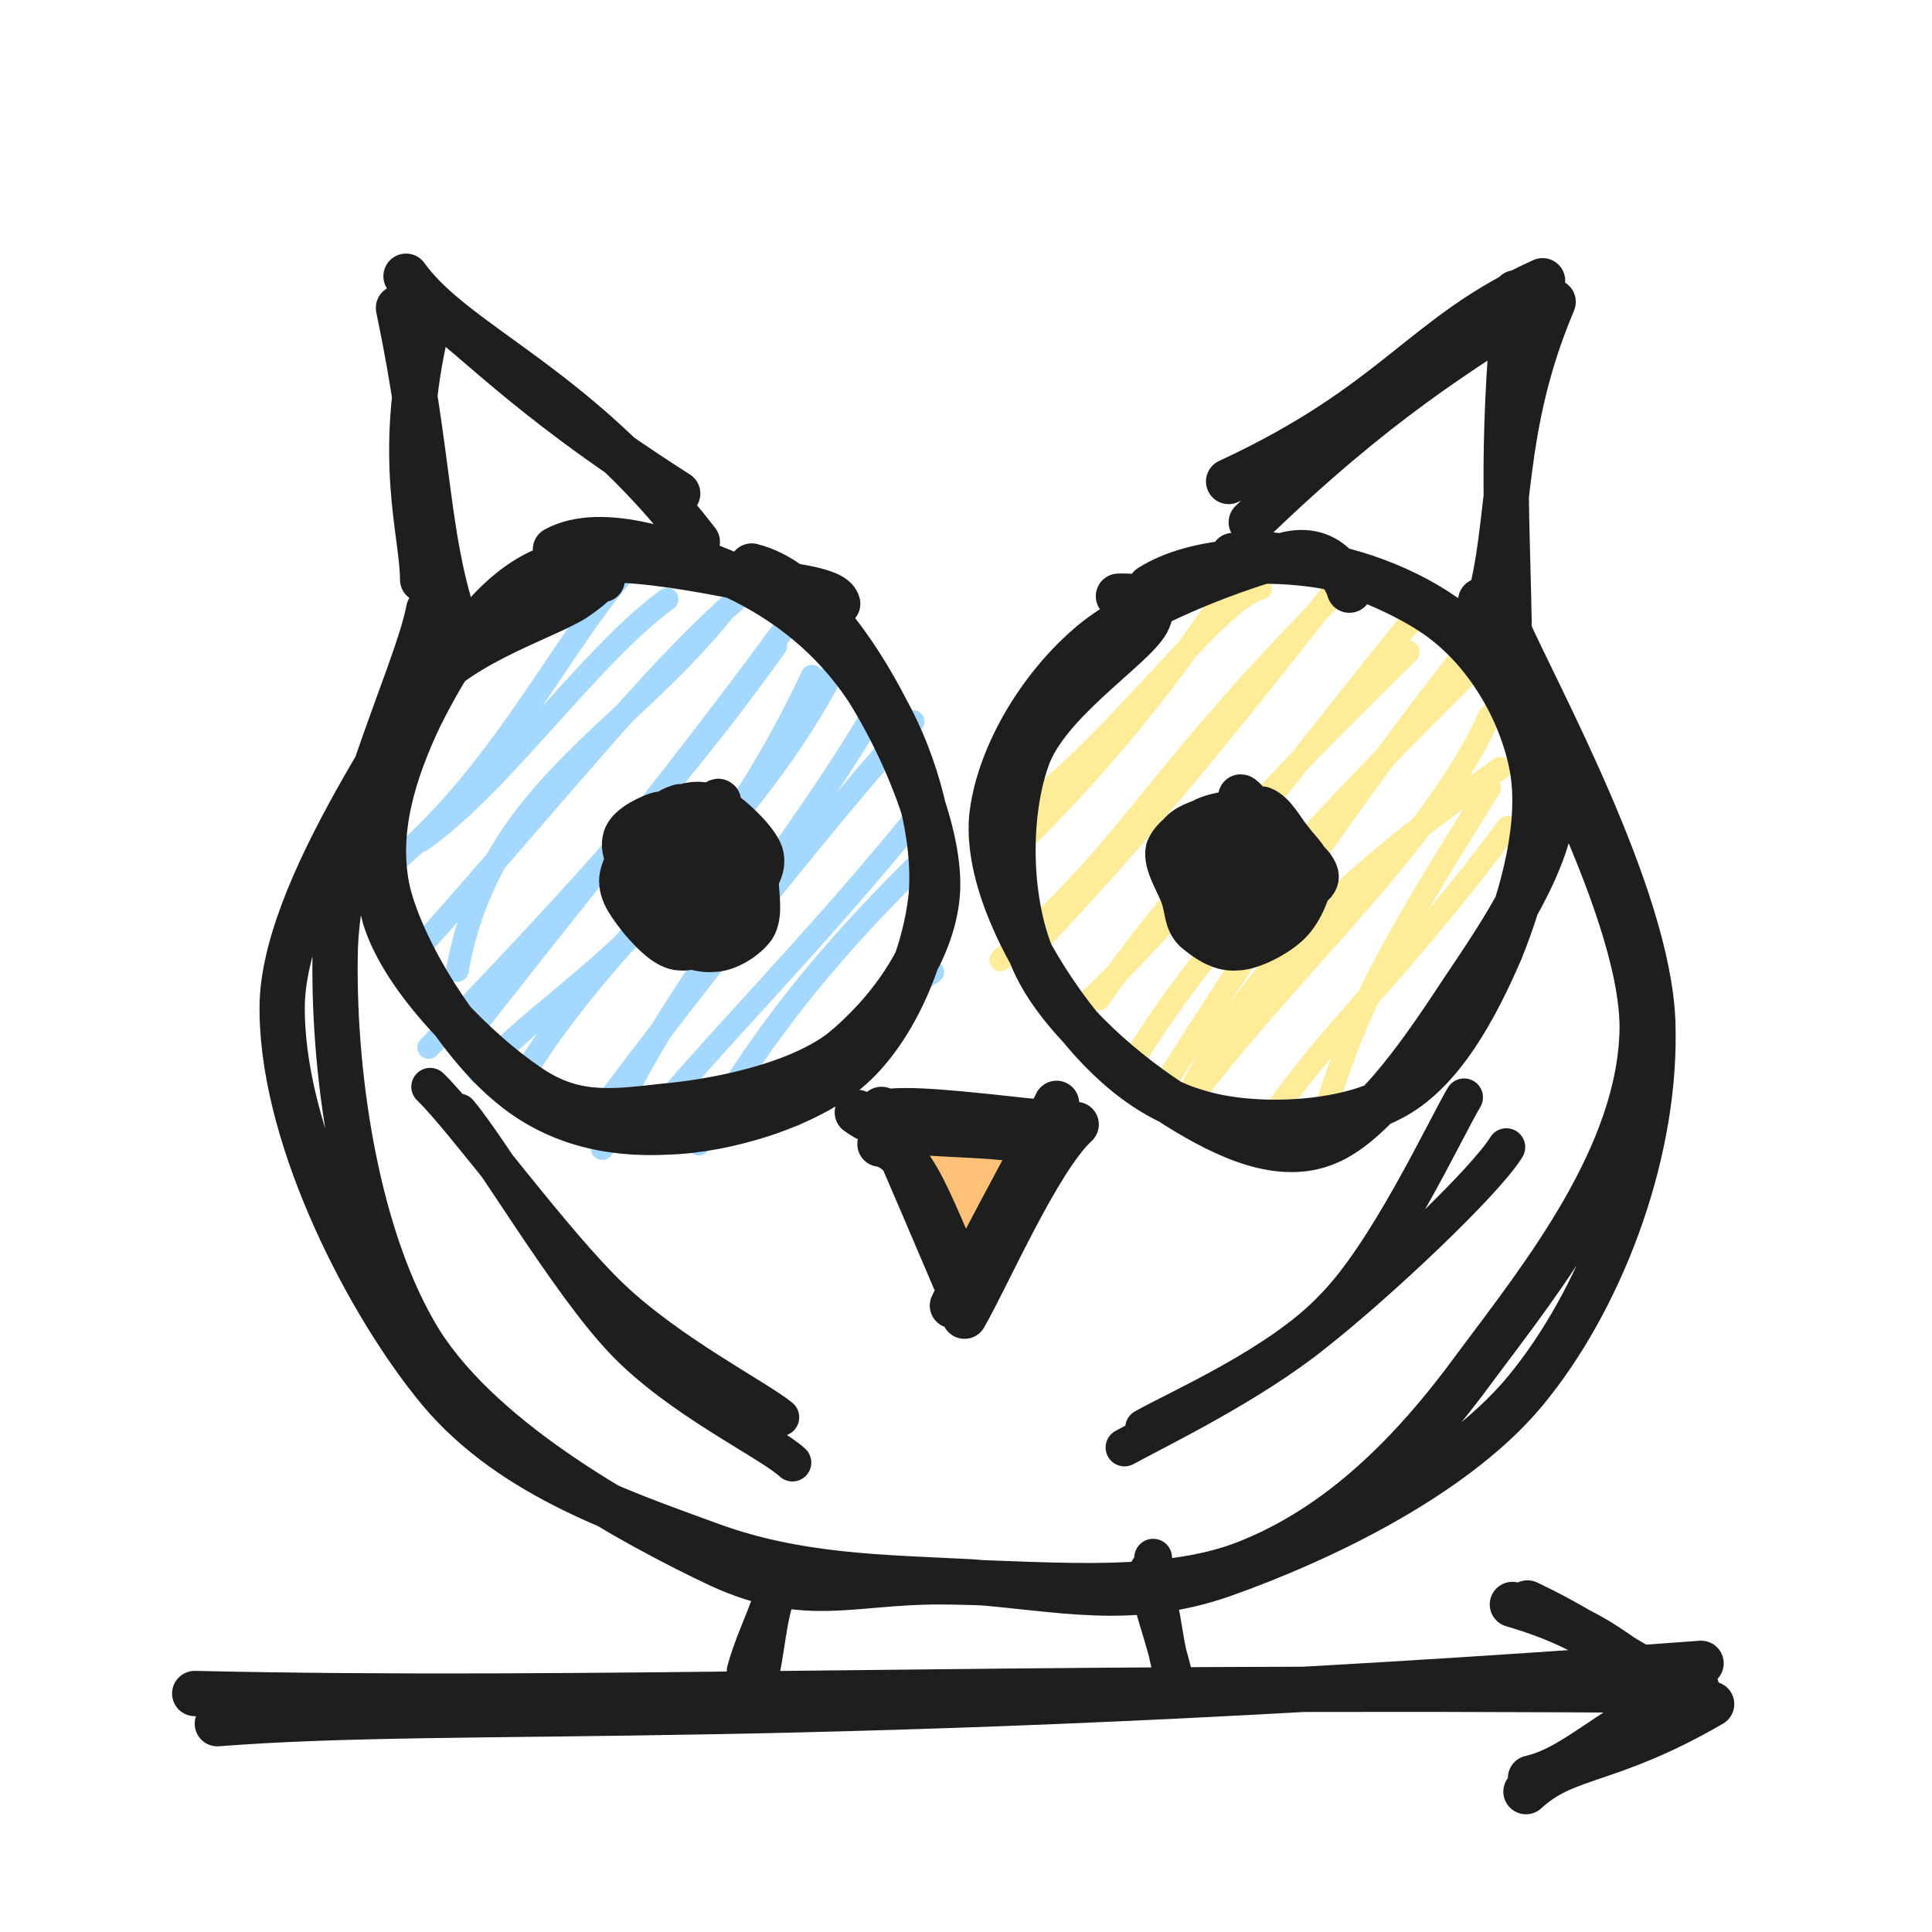
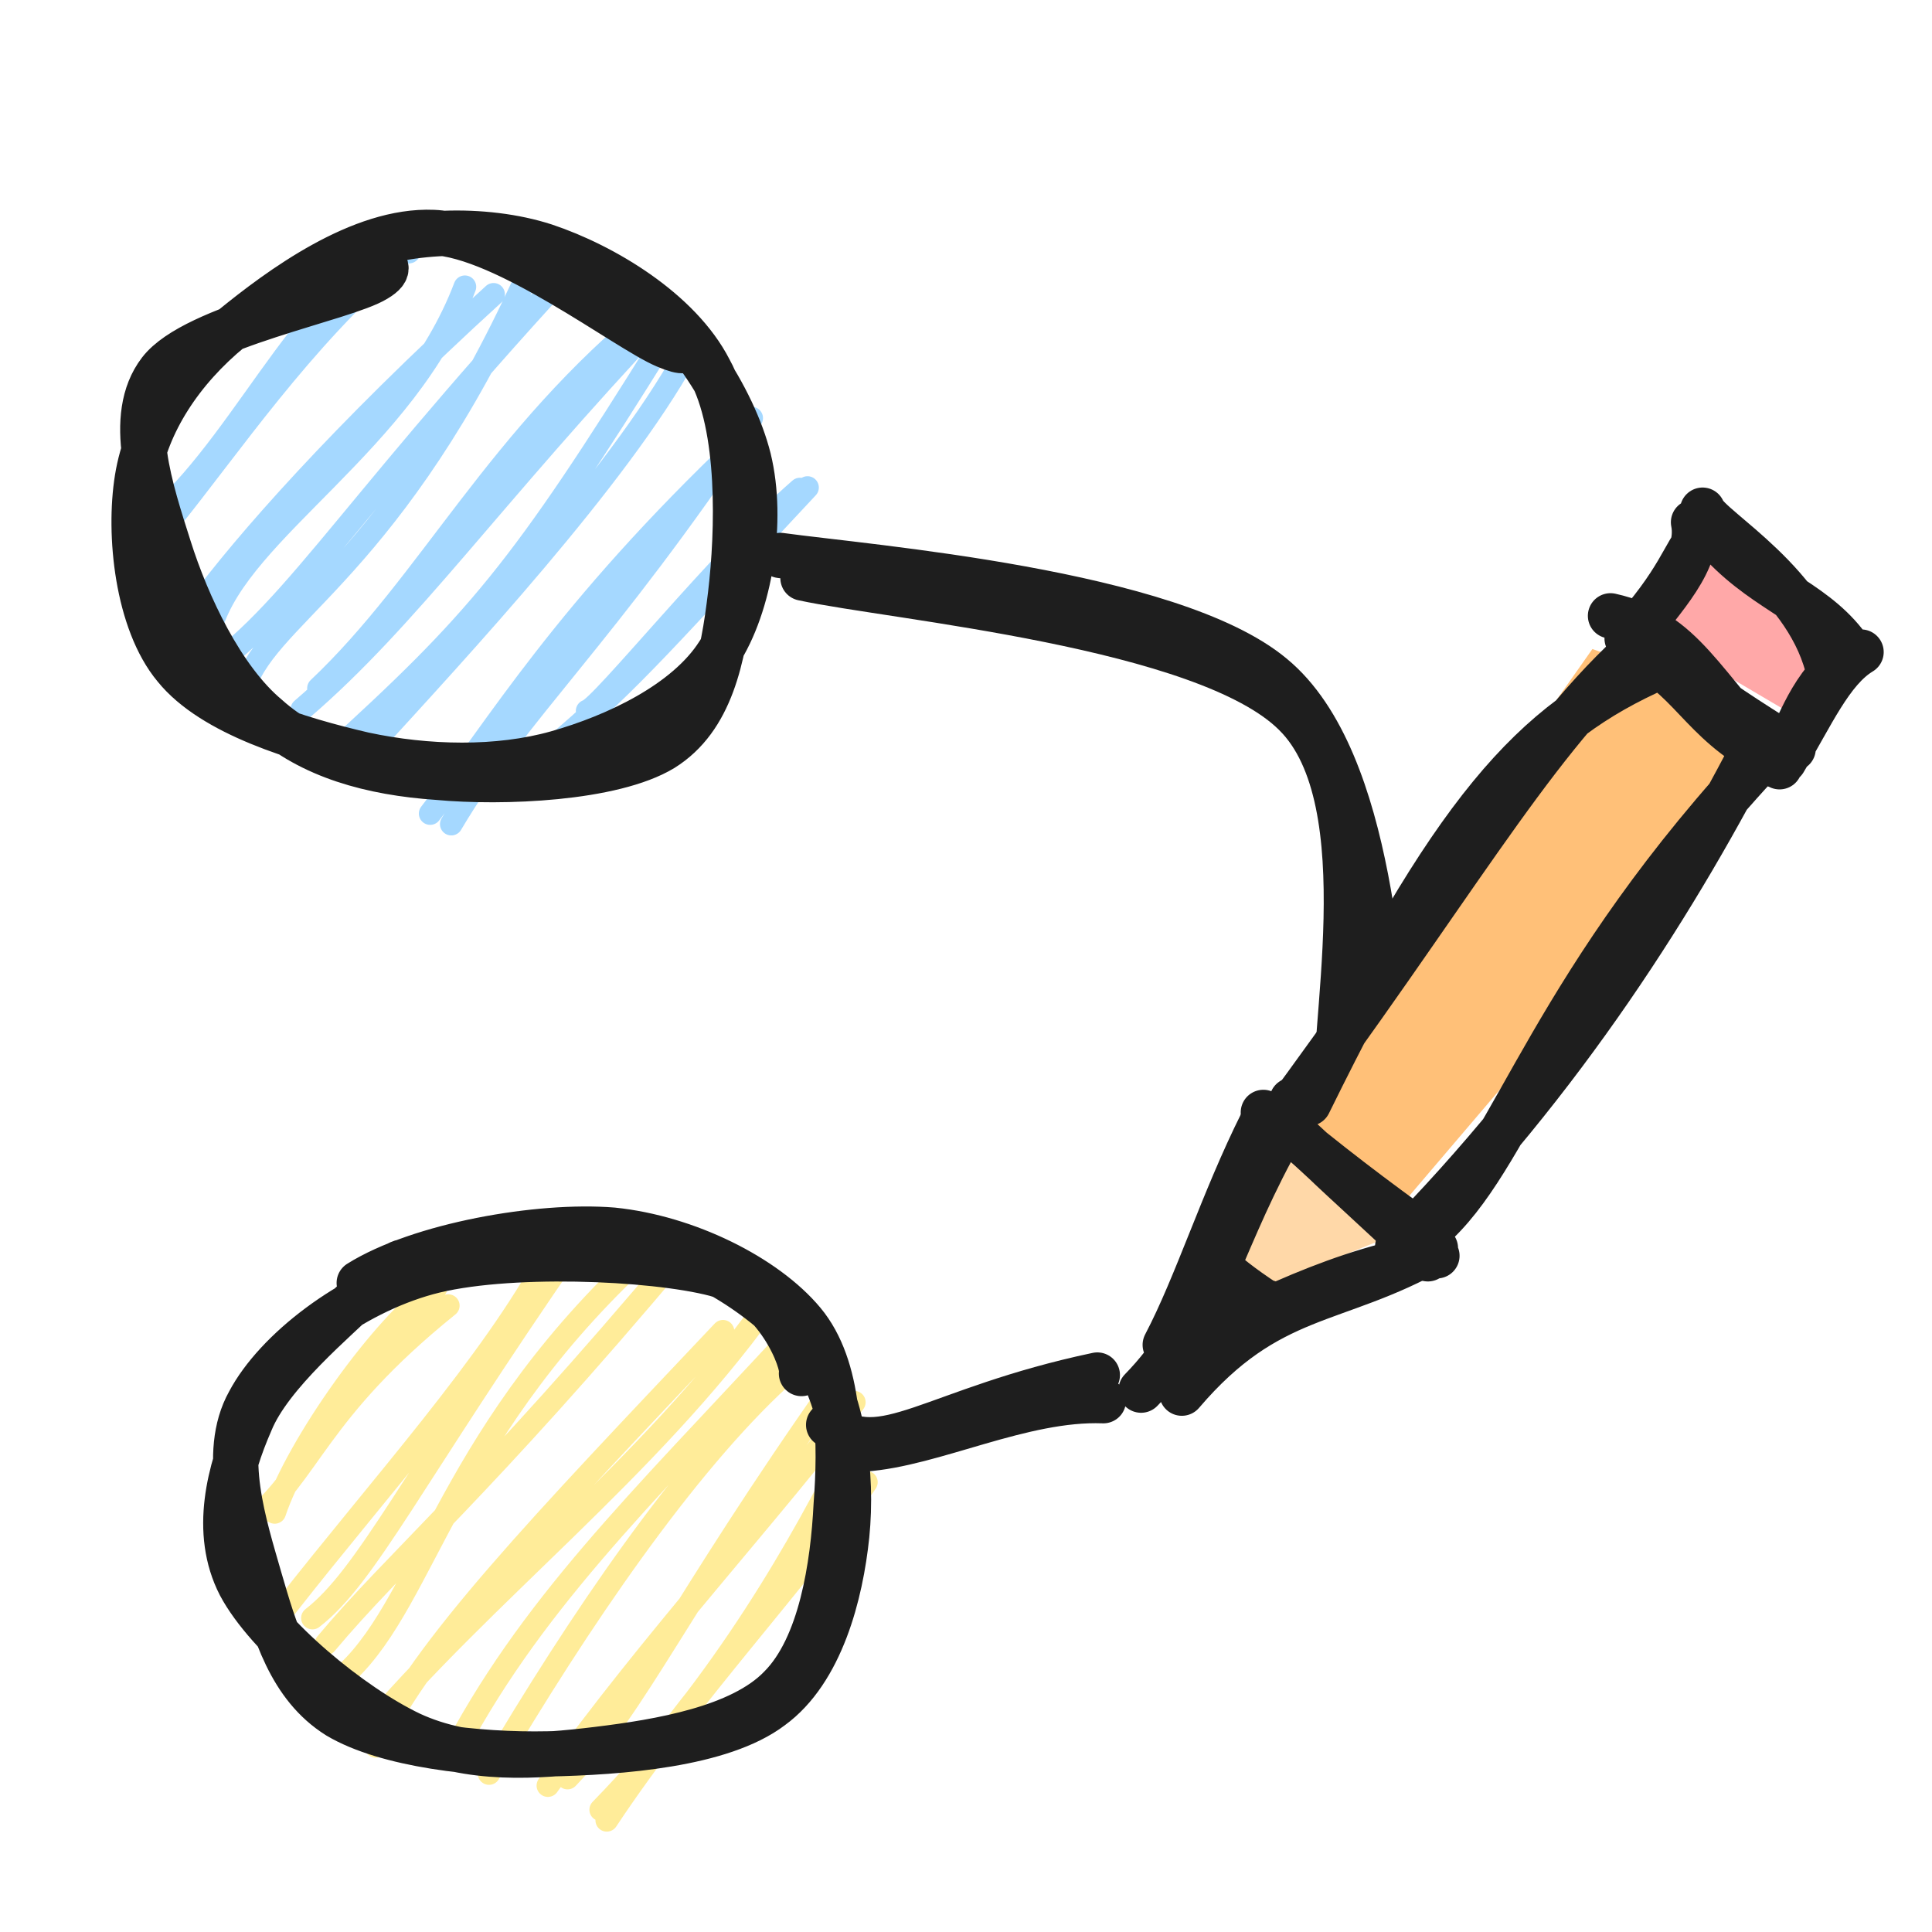
<svg xmlns="http://www.w3.org/2000/svg" viewBox="0 0 128 128" width="128" height="128">
  <style>@media (prefers-color-scheme: dark){.ink{stroke:#e9ecef}}</style>
-   <path d="M28 38.4 C28 35.3, 26.2 30.4, 28.3 21.6 M30.1 41.1 C28.2 35.3, 28.5 30.4, 26.4 20.4 M26.9 18.3 C30.2 22.9, 38.2 25.5, 46.2 35.9 M27.3 19.4 C31.3 22, 34.1 25.8, 44.9 32.7" stroke="#1e1e1e" stroke-width="3" fill="none" stroke-linecap="round" stroke-linejoin="round" class="ink" />
-   <path d="M100 42.6 C99.9 34.1, 99.4 30.7, 100.4 19.4 M98.6 40.1 C100.2 34.6, 99.3 28.5, 102.9 20 M102.2 18.6 C94.2 22.2, 92.6 26.7, 81.4 31.9 M102.3 19.7 C96.5 23.4, 91.2 26.6, 82.9 34.6" stroke="#1e1e1e" stroke-width="3" fill="none" stroke-linecap="round" stroke-linejoin="round" class="ink" />
-   <path d="M27.5 47.8 C27.5 47.8, 27.5 47.8, 27.5 47.8 M27.5 47.8 C27.5 47.8, 27.5 47.8, 27.5 47.8 M27.9 55.7 C33.2 52, 39.1 43.4, 44.2 39.7 M25.8 57.4 C33 51.5, 37.1 42.8, 41.3 38 M30.3 64.3 C32.4 52.5, 41.3 48.8, 48 40.4 M27.7 62.9 C36.9 52.6, 43.2 44.6, 48.7 39.8 M28.4 69.4 C42.1 55.3, 47.3 48.5, 51.4 42.8 M31.7 67.7 C38.8 58.6, 44.9 51.3, 52 41.6 M31.8 71.1 C36.7 65.4, 45.7 62, 53.8 44.8 M34.4 71.7 C40.1 62, 49.9 55.2, 55.5 43.9 M39.9 76.1 C43 67.4, 52.1 57, 57.6 47.7 M39.1 74.5 C46.4 64.7, 55.5 53.3, 60.5 47.8 M46.3 75.8 C48.9 71.3, 52.7 65.1, 61.5 56.6 M43 74.3 C48.1 68.2, 54 62.4, 60.9 53.9 M52.6 73.9 C52.5 71, 54.8 69.1, 61.8 64.4 M51.9 72.4 C54.4 70.8, 56.2 67.4, 61.3 64" stroke="#a5d8ff" stroke-width="1.5" fill="none" stroke-linecap="round" stroke-linejoin="round" />
-   <path d="M49.8 37.5 C53.5 38.4, 56.8 43.3, 58.7 47 C60.7 50.6, 62 55.4, 61.7 59.3 C61.3 63.3, 59.3 68.1, 56.4 70.7 C53.5 73.3, 48 74.9, 44.2 75 C40.4 75.2, 36.7 74.4, 33.6 71.7 C30.5 69.1, 26.7 63.2, 25.7 59.1 C24.8 55.1, 26.1 51.1, 27.8 47.5 C29.6 43.9, 32.5 39, 36.5 37.6 C40.5 36.1, 48.6 38.3, 51.7 38.7 C54.9 39.1, 55.4 39.6, 55.5 40 M36.8 36.4 C39.9 34.7, 45.2 36.7, 48.7 38.2 C52.1 39.8, 55.2 42.2, 57.5 45.7 C59.7 49.2, 62.4 55.2, 62.1 59.2 C61.8 63.2, 58.7 67.3, 55.7 69.7 C52.6 72, 47.3 73, 43.9 73.3 C40.4 73.7, 37.9 74, 34.9 71.9 C31.8 69.8, 26.8 65, 25.5 60.8 C24.3 56.5, 25.5 50, 27.5 46.4 C29.6 42.9, 35.9 41, 38 39.7 C40.1 38.3, 39.5 38.1, 39.9 38.4" stroke="#1e1e1e" stroke-width="3" fill="none" stroke-linecap="round" stroke-linejoin="round" class="ink" />
-   <path d="M72.1 42.8 C72.1 42.8, 72.1 42.8, 72.1 42.8 M72.1 42.8 C72.1 42.8, 72.1 42.8, 72.1 42.8 M64.9 55.5 C72.1 52, 80.2 39.8, 83.5 39 M66.1 57.3 C70.9 52.8, 76.6 46.5, 81.9 38.3 M66.3 63.6 C75.3 55.8, 75.8 52, 89.5 38.3 M68.5 62.7 C74.5 56.4, 80.6 49.2, 89.4 37.8 M72.8 66.2 C79.1 56.9, 89.2 47.3, 93.3 43.2 M70.4 67.9 C78.9 60.3, 84.9 51.7, 93.7 40.9 M76.7 72.5 C82 64.4, 86.3 57, 97.3 42.9 M75.5 69.6 C80.2 62.2, 86.9 54.9, 98.6 43.3 M78.5 73 C83.4 62.9, 91.2 56.7, 99.4 50.9 M78.3 73.6 C85.5 63.9, 94.7 56.2, 98.7 47.4 M87.6 74.1 C89.9 67.2, 90.6 65.1, 98.7 52.2 M84.4 73.8 C87.8 68.7, 92.8 64.3, 99.9 54.8" stroke="#ffec99" stroke-width="1.5" fill="none" stroke-linecap="round" stroke-linejoin="round" />
-   <path d="M81.7 36.8 C85.4 36.2, 91.9 38.5, 95.2 40.8 C98.5 43.1, 100.8 47.1, 101.5 50.8 C102.2 54.5, 100.9 59.3, 99.4 63 C97.8 66.7, 95.5 71.1, 92.1 72.8 C88.7 74.6, 82.7 74.8, 79.1 73.6 C75.4 72.5, 72.3 69.3, 70.1 66.1 C67.8 62.8, 65.4 58.1, 65.7 54.2 C66.1 50.3, 68.7 45.8, 72 42.9 C75.2 40, 82.5 37.4, 85.4 36.7 C88.3 36.1, 89.3 38.7, 89.4 39.1 M76.2 38.9 C79.2 37, 84.1 36.9, 87.7 37.5 C91.3 38.2, 95.3 40, 97.8 42.6 C100.4 45.2, 103 49.4, 102.9 53.2 C102.7 57, 99.5 61.8, 97 65.5 C94.5 69.3, 91.1 74.4, 87.9 75.7 C84.8 77, 81.2 75.3, 78 73.3 C74.8 71.3, 70.2 67.5, 68.5 63.7 C66.8 59.9, 66.7 54.2, 68 50.4 C69.2 46.6, 75 43, 76 41.2 C77 39.3, 74.3 39.5, 74.1 39.5" stroke="#1e1e1e" stroke-width="3" fill="none" stroke-linecap="round" stroke-linejoin="round" class="ink" />
-   <path d="M45.2 53.9 C46.1 53.6, 47.6 53.1, 48.3 53.5 C49 53.9, 49.3 55.2, 49.5 56.1 C49.8 57, 50 57.9, 49.8 58.9 C49.6 59.9, 49.2 61.6, 48.5 62.3 C47.7 62.9, 46.5 63.1, 45.5 62.8 C44.5 62.6, 43.3 61.6, 42.7 60.8 C42.1 60, 42 59.2, 41.9 58.2 C41.8 57.2, 41.5 55.6, 42.2 54.8 C42.9 54.1, 45.5 54, 46.1 53.8 C46.6 53.6, 45.5 53.7, 45.4 53.6 M46.9 53.9 C47.8 54.1, 49.9 54.6, 50.4 55.3 C50.9 55.9, 49.8 56.8, 49.7 57.9 C49.5 59, 50.1 61.3, 49.7 62 C49.3 62.7, 48.1 62.5, 47.1 62.3 C46.2 62.1, 44.8 61.4, 44.1 61 C43.3 60.5, 42.9 60.2, 42.6 59.5 C42.3 58.8, 42 57.7, 42.2 56.8 C42.5 55.9, 43 54.8, 43.8 54.3 C44.7 53.8, 46.8 53.8, 47.5 53.7 C48.1 53.6, 47.5 53.3, 47.6 53.6" stroke="none" stroke-width="0" fill="#1e1e1e" stroke-linecap="round" stroke-linejoin="round" />
-   <path d="M45.2 53.5 C45.9 53.2, 46.8 53.2, 47.7 53.7 C48.5 54.2, 50.1 55.7, 50.4 56.6 C50.7 57.6, 49.9 58.4, 49.5 59.2 C49.2 59.9, 48.9 60.7, 48.1 61.3 C47.4 61.9, 46.1 62.9, 45.1 62.8 C44.2 62.8, 43.2 61.7, 42.5 60.9 C41.9 60.1, 41.1 59.2, 41.2 58.2 C41.3 57.2, 42.5 55.7, 43.1 54.9 C43.7 54.1, 44.5 53.6, 44.9 53.5 C45.3 53.3, 45.2 53.7, 45.3 53.8 M47.3 53.5 C48 53.8, 49.2 55, 49.6 55.8 C50.1 56.6, 50 57.4, 50.1 58.4 C50.1 59.3, 50.4 60.6, 49.9 61.4 C49.4 62.1, 48.2 62.9, 47.2 62.9 C46.1 63, 44.3 62.2, 43.6 61.6 C42.8 60.9, 43 59.9, 42.6 58.9 C42.2 57.9, 41.2 56.6, 41.4 55.7 C41.5 54.9, 42.7 54.3, 43.5 54 C44.4 53.7, 45.9 54.2, 46.6 54 C47.3 53.9, 47.5 53, 47.6 53.1" stroke="#1e1e1e" stroke-width="3" fill="none" stroke-linecap="round" stroke-linejoin="round" class="ink" />
-   <path d="M83 53.8 C83.9 53.9, 84 54.1, 84.7 54.8 C85.3 55.4, 86.7 56.9, 86.8 57.9 C87 58.9, 86.3 59.7, 85.6 60.5 C85 61.4, 84.2 62.7, 83.1 62.9 C82.1 63.2, 80.5 62.4, 79.6 62 C78.7 61.5, 78 60.9, 77.7 60 C77.4 59.2, 77.6 57.7, 77.8 56.8 C78.1 55.9, 78.4 55.2, 79.3 54.7 C80.2 54.2, 82.6 54.1, 83.2 54 C83.7 53.9, 82.7 54.1, 82.6 54.1 M82.4 53.8 C83.2 53.9, 84.9 54.7, 85.6 55.4 C86.4 56, 86.9 56.7, 87 57.7 C87 58.6, 86.6 60.5, 85.9 61.2 C85.3 61.9, 84.3 61.7, 83.1 61.7 C82 61.6, 79.7 61.5, 78.8 61 C77.8 60.5, 77.4 59.5, 77.3 58.7 C77.2 58, 77.9 57.3, 78.4 56.5 C78.9 55.7, 79.4 54.6, 80.2 54.2 C80.9 53.8, 82.6 54.2, 83.1 54.1 C83.6 53.9, 83.1 53.1, 83 53.1" stroke="none" stroke-width="0" fill="#1e1e1e" stroke-linecap="round" stroke-linejoin="round" />
-   <path d="M83.6 53.6 C84.4 53.9, 84.9 55, 85.5 55.7 C86 56.4, 86.8 57, 86.8 57.9 C86.8 58.8, 86.2 60.3, 85.4 61.1 C84.6 61.9, 82.9 62.8, 81.9 62.8 C80.8 62.9, 79.8 62.1, 79.2 61.6 C78.6 61, 78.7 60.3, 78.4 59.4 C78.1 58.5, 77.2 57.2, 77.4 56.3 C77.7 55.5, 78.8 54.8, 79.7 54.4 C80.6 53.9, 82.3 53.8, 83 53.7 C83.6 53.6, 83.3 53.8, 83.4 53.9 M82.3 53.8 C83.2 53.9, 84 54.9, 84.8 55.6 C85.6 56.3, 87.2 57.3, 87.2 58.1 C87.2 58.8, 85.3 59.5, 84.6 60.2 C83.9 60.9, 83.8 62.2, 83 62.3 C82.3 62.5, 80.8 61.7, 80.1 61.1 C79.4 60.6, 79.1 59.8, 78.7 58.9 C78.4 58, 77.8 56.4, 78 55.7 C78.2 54.9, 79.2 54.6, 80 54.3 C80.8 54, 82.4 54.1, 82.8 53.8 C83.1 53.6, 82.3 52.8, 82.2 52.8" stroke="#1e1e1e" stroke-width="3" fill="none" stroke-linecap="round" stroke-linejoin="round" class="ink" />
-   <path d="M57.1 74.7 L71 72.3 L62.9 84.1" stroke="none" stroke-width="0" fill="#ffc078" stroke-linecap="round" stroke-linejoin="round" />
-   <path d="M56.8 73.7 C59.4 75.6, 63.1 74.8, 68.4 75.6 M58.4 73.7 C60.1 73.4, 63 73.7, 69.3 74.4 M71.3 74.5 C68.8 76.8, 65.5 84.4, 63.9 87.2 M70 73.1 C67.8 77.7, 66.3 80, 63.1 86.5 M64.5 85.9 C62.2 81.9, 60.9 76.2, 58.3 75.8 M63.6 85.6 C61.8 81.4, 60.5 78.3, 58.4 73.5" stroke="#1e1e1e" stroke-width="3" fill="none" stroke-linecap="round" stroke-linejoin="round" class="ink" />
-   <path d="M30.4 41.3 C28.8 45.4, 19 58, 18.7 66.4 C18.5 74.8, 24 85.7, 28.7 91.6 C33.4 97.6, 40.9 100.1, 46.9 102.3 C52.8 104.5, 58.6 104.5, 64.3 104.8 C70 105.2, 74.9 106.5, 81.1 104.3 C87.3 102.1, 96.8 97.7, 101.5 91.6 C106.3 85.5, 109.8 76.1, 109.5 67.7 C109.2 59.3, 101.7 45.8, 99.7 41.2 M28.4 40.4 C27.6 44.7, 22.2 55.4, 22.2 63.5 C22.1 71.6, 23.7 82.3, 27.9 89 C32.2 95.7, 42 101, 47.7 103.7 C53.4 106.3, 56.4 104.8, 62.2 104.8 C68.1 104.8, 76.8 105.9, 82.7 103.5 C88.7 101.1, 93.5 96.4, 97.8 90.5 C102.2 84.6, 108.7 76.5, 108.8 68.1 C108.8 59.7, 99.9 44.5, 98.1 39.8" stroke="#1e1e1e" stroke-width="3" fill="none" stroke-linecap="round" stroke-linejoin="round" class="ink" />
-   <path d="M30.4 73.7 C32.6 76.3, 37.6 84.9, 41.3 88.8 C45 92.7, 51 95.5, 52.5 96.9 M28.5 72 C30.7 74.1, 36.7 82.4, 40.5 86 C44.4 89.7, 50.1 92.6, 51.7 93.9" stroke="#1e1e1e" stroke-width="2.5" fill="none" stroke-linecap="round" stroke-linejoin="round" class="ink" />
-   <path d="M97 72.7 C95.7 74.9, 91.9 83.1, 88.3 86.7 C84.8 90.4, 78.1 93.3, 75.8 94.6 M99.8 76 C98.4 78.3, 91.3 85, 87.1 88.3 C82.9 91.7, 76.7 94.7, 74.5 95.9" stroke="#1e1e1e" stroke-width="2.5" fill="none" stroke-linecap="round" stroke-linejoin="round" class="ink" />
-   <path d="M14.4 114.2 C31 112.9, 52.2 114.7, 112.7 110.2 M12.9 112.2 C39.5 112.8, 64.3 111.6, 112 112" stroke="#1e1e1e" stroke-width="3" fill="none" stroke-linecap="round" stroke-linejoin="round" class="ink" />
-   <path d="M101.1 118.7 C103.8 116.2, 106.5 116.9, 113.4 112.9 M101.4 117.8 C104.5 117.1, 106.8 114.2, 112.4 111.8 M112 113.1 C108.2 110.7, 106.7 108.2, 100.2 106.3 M111.9 111.7 C108.3 110.9, 106.5 108.7, 101.2 106.2" stroke="#1e1e1e" stroke-width="3" fill="none" stroke-linecap="round" stroke-linejoin="round" class="ink" />
-   <path d="M51 103.7 C52.3 104.5, 50.2 107.7, 49.4 110.7 M52 104.4 C50.9 106.3, 50.9 108.4, 50.4 110.8" stroke="#1e1e1e" stroke-width="2.5" fill="none" stroke-linecap="round" stroke-linejoin="round" class="ink" />
-   <path d="M76.4 103.2 C75.9 106.2, 76.5 105.8, 78 112 M76.1 104 C77 106.3, 77 108.3, 77.6 110.6" stroke="#1e1e1e" stroke-width="2.5" fill="none" stroke-linecap="round" stroke-linejoin="round" class="ink" />
+   <path d="M15.6 21.5 C15.6 21.5, 15.6 21.5, 15.6 21.5 M15.6 21.5 C15.6 21.5, 15.6 21.5, 15.6 21.5 M10.5 34.1 C16.5 28.8, 21.1 17.5, 27.1 16.7 M11.1 34.7 C15.3 29.5, 19.9 22.6, 26.5 16.9 M14 41.5 C15.9 35.1, 26.9 29.3, 30.8 19 M13.1 40.2 C16.2 36, 22.6 28.7, 32.7 19.5 M16.4 45 C18.5 40.2, 26.9 36.8, 35.7 16.5 M12.4 45.3 C18.9 41.4, 22.3 34.6, 37.5 18.1 M21.1 45.6 C28.5 38.6, 32.9 29, 43.4 20.5 M20 47 C27.1 40.9, 32.4 33.1, 43.9 20.9 M21.8 50.1 C31.6 41.2, 34.5 37.8, 44 22.5 M24.2 49.8 C30.6 42.8, 40.9 31.7, 45.4 23.6 M29.9 54.6 C34.4 47, 39.9 42.5, 49.8 27.7 M28.5 53.9 C33 48.1, 37.3 40.6, 49.2 29.3 M38.9 47.1 C39.8 46.9, 47.7 37, 53 32.4 M36.4 49.7 C42 45, 44.5 41.9, 53.5 32.3" stroke="#a5d8ff" stroke-width="1.5" fill="none" stroke-linecap="round" stroke-linejoin="round" />
+   <path d="M41.6 19.2 C45.2 21.1, 48.6 26.4, 49.6 30.4 C50.6 34.5, 49.7 40.1, 47.6 43.3 C45.5 46.6, 40.8 48.8, 36.9 49.9 C33 51, 28.3 50.9, 24.1 50 C19.8 49, 14.1 47.3, 11.6 44.2 C9.1 41.2, 8.5 35.4, 9.1 31.7 C9.7 28, 12 24.5, 15.3 21.8 C18.6 19.1, 23.9 15.2, 28.7 15.4 C33.5 15.6, 41.5 21.8, 44.1 22.9 C46.7 24, 44.6 22, 44.3 22.1 M23.2 16.8 C26.6 15.2, 32.1 15, 36.1 16.3 C40 17.6, 45 20.6, 47 24.5 C49.1 28.3, 48.9 35.2, 48.4 39.4 C47.9 43.6, 47.1 47.6, 43.9 49.6 C40.6 51.6, 33.3 51.9, 29 51.5 C24.6 51.2, 20.6 50.1, 17.7 47.5 C14.7 45, 12.4 40.1, 11.2 36.3 C10 32.5, 8.3 27.6, 10.6 24.6 C12.9 21.6, 22.8 19.8, 24.9 18.5 C27.1 17.2, 23.2 16.9, 23.3 16.9" stroke="#1e1e1e" stroke-width="3" fill="none" stroke-linecap="round" stroke-linejoin="round" class="ink" />
+   <path d="M16.7 92.7 C16.7 92.7, 16.7 92.7, 16.7 92.7 M16.7 92.7 C16.7 92.7, 16.7 92.7, 16.7 92.7 M18.2 100.2 C19.7 95.7, 25.4 87.7, 28.9 85.3 M16.5 100.9 C20.6 97.6, 20.9 93.6, 29.7 86.5 M20.7 107.2 C24.3 104.4, 27.2 98.1, 38 82.5 M19 106.4 C25.1 98.6, 32.7 90.2, 36.4 83.2 M23 110.8 C28.3 105.8, 29.8 94.6, 43.3 82.5 M21.6 108.9 C26.2 103.4, 31.9 98.7, 45 83.1 M24.1 115 C32.1 105.5, 42.9 97.4, 50.7 86.6 M24.9 115.7 C28 109.1, 35.8 101, 47.9 88.2 M32.4 117.5 C38.4 107.3, 45.4 97.1, 51.7 91.3 M29.8 116.6 C35 106.5, 42.3 99.5, 52.2 88.8 M37.6 117.8 C42.2 113, 44.9 106.5, 55.4 91.6 M36.3 118.3 C43.4 108.4, 51.3 100, 56.6 92.9 M39.8 119.9 C48 111.5, 53.3 101.9, 56.3 95.9 M40.2 120.6 C45.7 112.3, 53 104.6, 57.4 98.2" stroke="#ffec99" stroke-width="1.5" fill="none" stroke-linecap="round" stroke-linejoin="round" />
+   <path d="M42 82.3 C46.2 83, 51.2 86.2, 53.6 89.4 C55.9 92.7, 56.5 97.7, 56.1 101.7 C55.7 105.6, 54.4 110.7, 51.1 113.1 C47.8 115.6, 41.1 116.1, 36.3 116.2 C31.6 116.3, 25.6 115.6, 22.4 113.7 C19.2 111.7, 18.2 108, 17.2 104.6 C16.2 101.1, 14.6 96.3, 16.5 92.9 C18.3 89.5, 23.2 85.7, 28.3 84.3 C33.4 82.9, 43.2 83.3, 47.4 84.4 C51.5 85.5, 53.3 90.3, 53.1 91 M23.8 85 C27.8 82.5, 35.7 81.1, 40.6 81.5 C45.5 82, 50.7 84.6, 53.2 87.6 C55.7 90.6, 55.7 95.7, 55.4 99.7 C55.2 103.7, 54.4 109.1, 51.7 111.8 C49.1 114.5, 43.7 115.4, 39.6 115.9 C35.5 116.4, 31.1 116.7, 27.2 114.9 C23.2 113, 17.7 108.4, 15.9 105 C14.1 101.5, 15.2 97.4, 16.6 94.2 C17.9 91, 22.3 87.4, 24.1 85.6 C25.8 83.9, 26.8 83.3, 27.1 83.7" stroke="#1e1e1e" stroke-width="3" fill="none" stroke-linecap="round" stroke-linejoin="round" class="ink" />
+   <path d="M53.2 38.3 C59.2 39.6, 79.9 41.4, 85.8 47.3 C91.7 53.1, 88 69, 88.6 73.4 M51.7 36.8 C57.5 37.6, 77.6 39.2, 84.3 44.8 C91.1 50.4, 91.4 66.3, 92.1 70.6" stroke="#1e1e1e" stroke-width="3" fill="none" stroke-linecap="round" stroke-linejoin="round" class="ink" />
+   <path d="M54.9 94.4 C58.4 97.2, 61.8 93.4, 72.7 91.1 M57.2 96 C61.8 95.7, 67.7 92.6, 73.1 92.8" stroke="#1e1e1e" stroke-width="3" fill="none" stroke-linecap="round" stroke-linejoin="round" class="ink" />
+   <path d="M76.3 88.3 L83.5 72.3 L91.4 82.2" stroke="none" stroke-width="0" fill="#ffd8a8" stroke-linecap="round" stroke-linejoin="round" />
+   <path d="M75.6 92.1 C79.9 87.7, 80.6 83, 84.3 76.1 M77.2 89.1 C79.3 85.1, 81 79.6, 83.6 74.4 M85.6 72.9 C84.7 74.9, 87 76.1, 94.6 83.4 M84.4 74 C88.2 77.2, 92 81.3, 94.2 82.3 M95.1 82.7 C88.4 86.5, 84.1 85.5, 78.3 92.3 M95.2 83.2 C89.4 83.9, 82.4 87.4, 79.1 89.3" stroke="#1e1e1e" stroke-width="3" fill="none" stroke-linecap="round" stroke-linejoin="round" class="ink" />
+   <path d="M78.2 89.5 L80.9 84 L84 86.3" stroke="none" stroke-width="0" fill="#1e1e1e" stroke-linecap="round" stroke-linejoin="round" />
+   <path d="M78.1 90.1 C78.4 88.8, 79.2 87.6, 80.6 84 M78 90.1 C79 87.8, 79.8 85.6, 80.5 84 M80.6 83.9 C81.4 84.5, 82 85.1, 84 86.4 M80.5 84 C81.4 84.7, 82.4 85.3, 84 86.5 M84 86.3 C81.7 87.7, 79.8 89, 78 89.9 M83.9 86.5 C82 87.7, 80 88.9, 78.1 90.1" stroke="#1e1e1e" stroke-width="3" fill="none" stroke-linecap="round" stroke-linejoin="round" class="ink" />
+   <path d="M85.1 72 L92.2 80.6 L119.9 48.1 L105.5 43" stroke="none" stroke-width="0" fill="#ffc078" stroke-linecap="round" stroke-linejoin="round" />
+   <path d="M83.7 73.7 C86.1 74.8, 87.3 77.3, 92.8 80.7 M84 73.8 C88.1 77.2, 91 79.4, 94.5 81.9 M95.2 81 C100.4 76, 102.9 65, 117.2 49.8 M92.6 82.6 C103.5 71.6, 111.2 59.4, 116.7 48.6 M117.1 50.1 C112.6 47.8, 112 44.7, 108 43 M117.2 50.6 C115.7 47.4, 111.4 44.8, 108.7 41.6 M109.9 44.2 C101.5 47.9, 96.3 53.6, 86.7 73.1 M108.1 43.3 C101.2 49.7, 96 59.2, 84.4 74.8" stroke="#1e1e1e" stroke-width="3" fill="none" stroke-linecap="round" stroke-linejoin="round" class="ink" />
+   <path d="M109.7 42 L120.4 48.3 L122.5 41.5 L114.6 35.3" stroke="none" stroke-width="0" fill="#ffa8a8" stroke-linecap="round" stroke-linejoin="round" />
+   <path d="M106.7 40.8 C111.6 41.9, 112.6 45.3, 117.9 50.8 M108.3 41.2 C109.9 43.7, 112.5 45.7, 118.8 49.6 M118.2 49.7 C119.2 48.6, 119.5 46.1, 122.3 43.6 M118.2 50.4 C120 47.4, 121.3 44.4, 123.3 43.2 M121.2 44.7 C120 38.7, 113.2 35, 112.8 33.8 M122.2 42.6 C119.9 39.7, 116.6 39, 113.6 35.5 M112.2 34.6 C112.7 37.1, 110.1 39.7, 108.3 42.1 M112.6 35.6 C111.6 36.6, 111.3 38.5, 107.8 42.3" stroke="#1e1e1e" stroke-width="3" fill="none" stroke-linecap="round" stroke-linejoin="round" class="ink" />
</svg>
